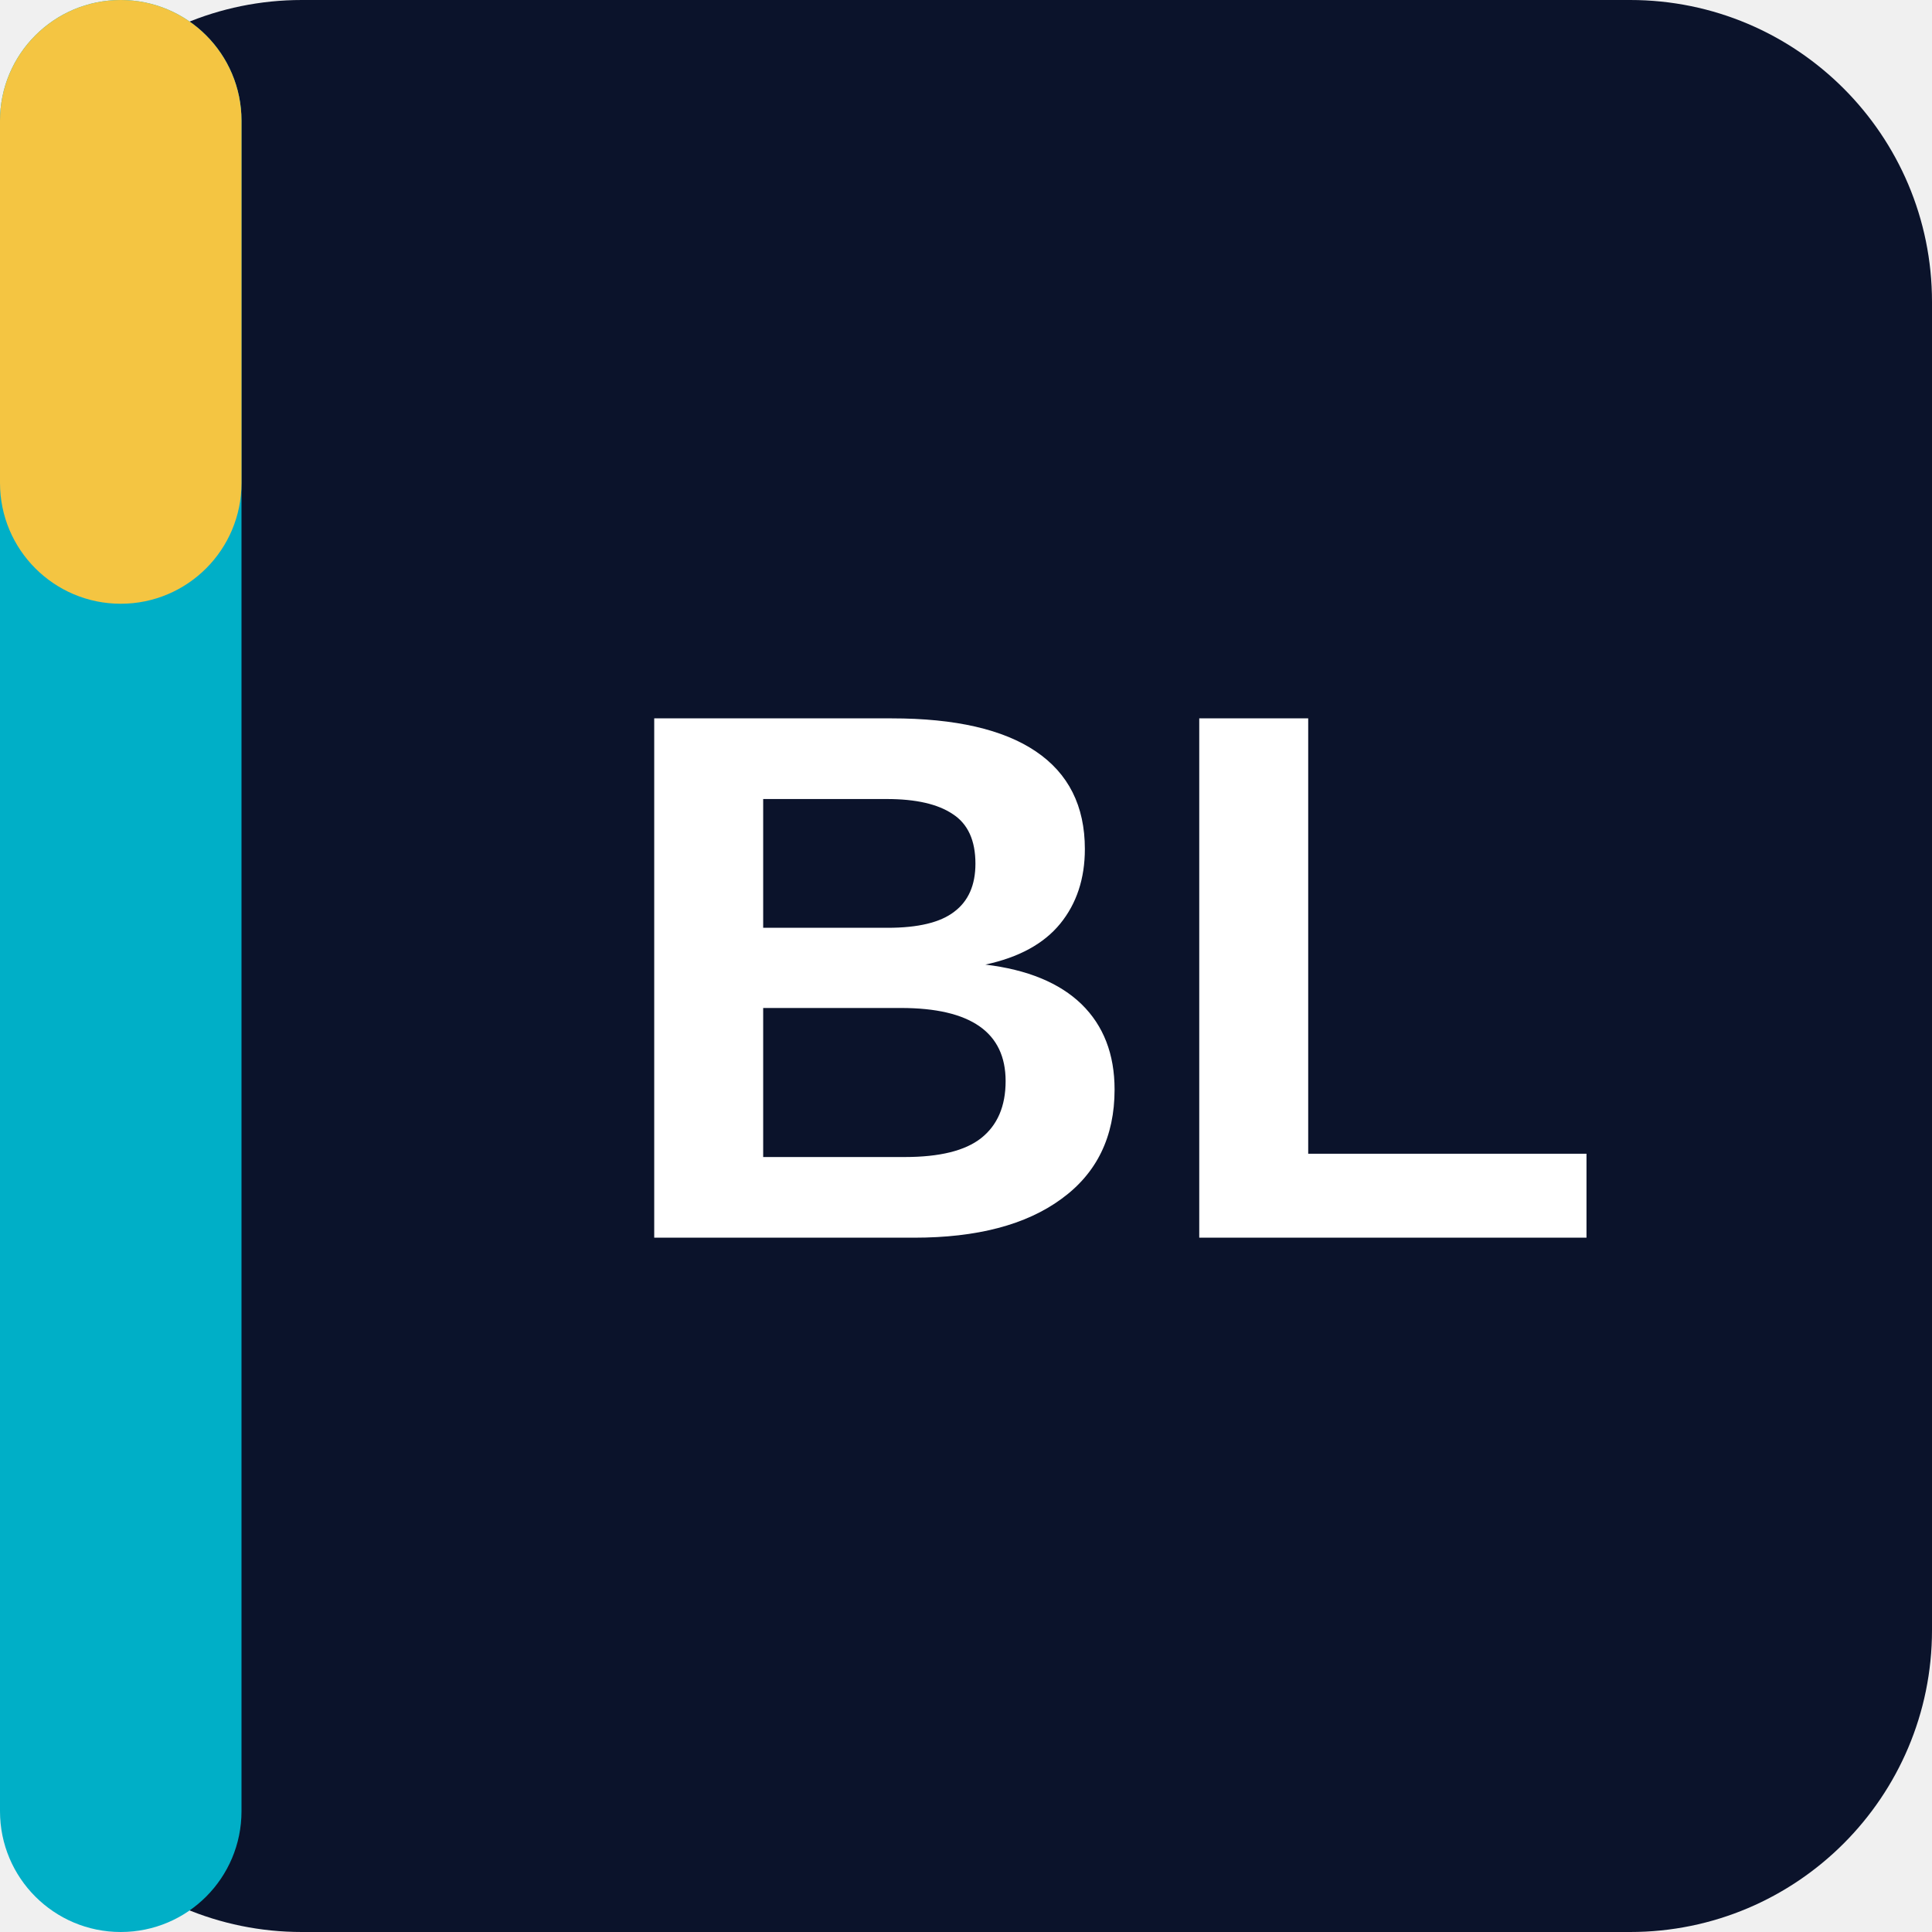
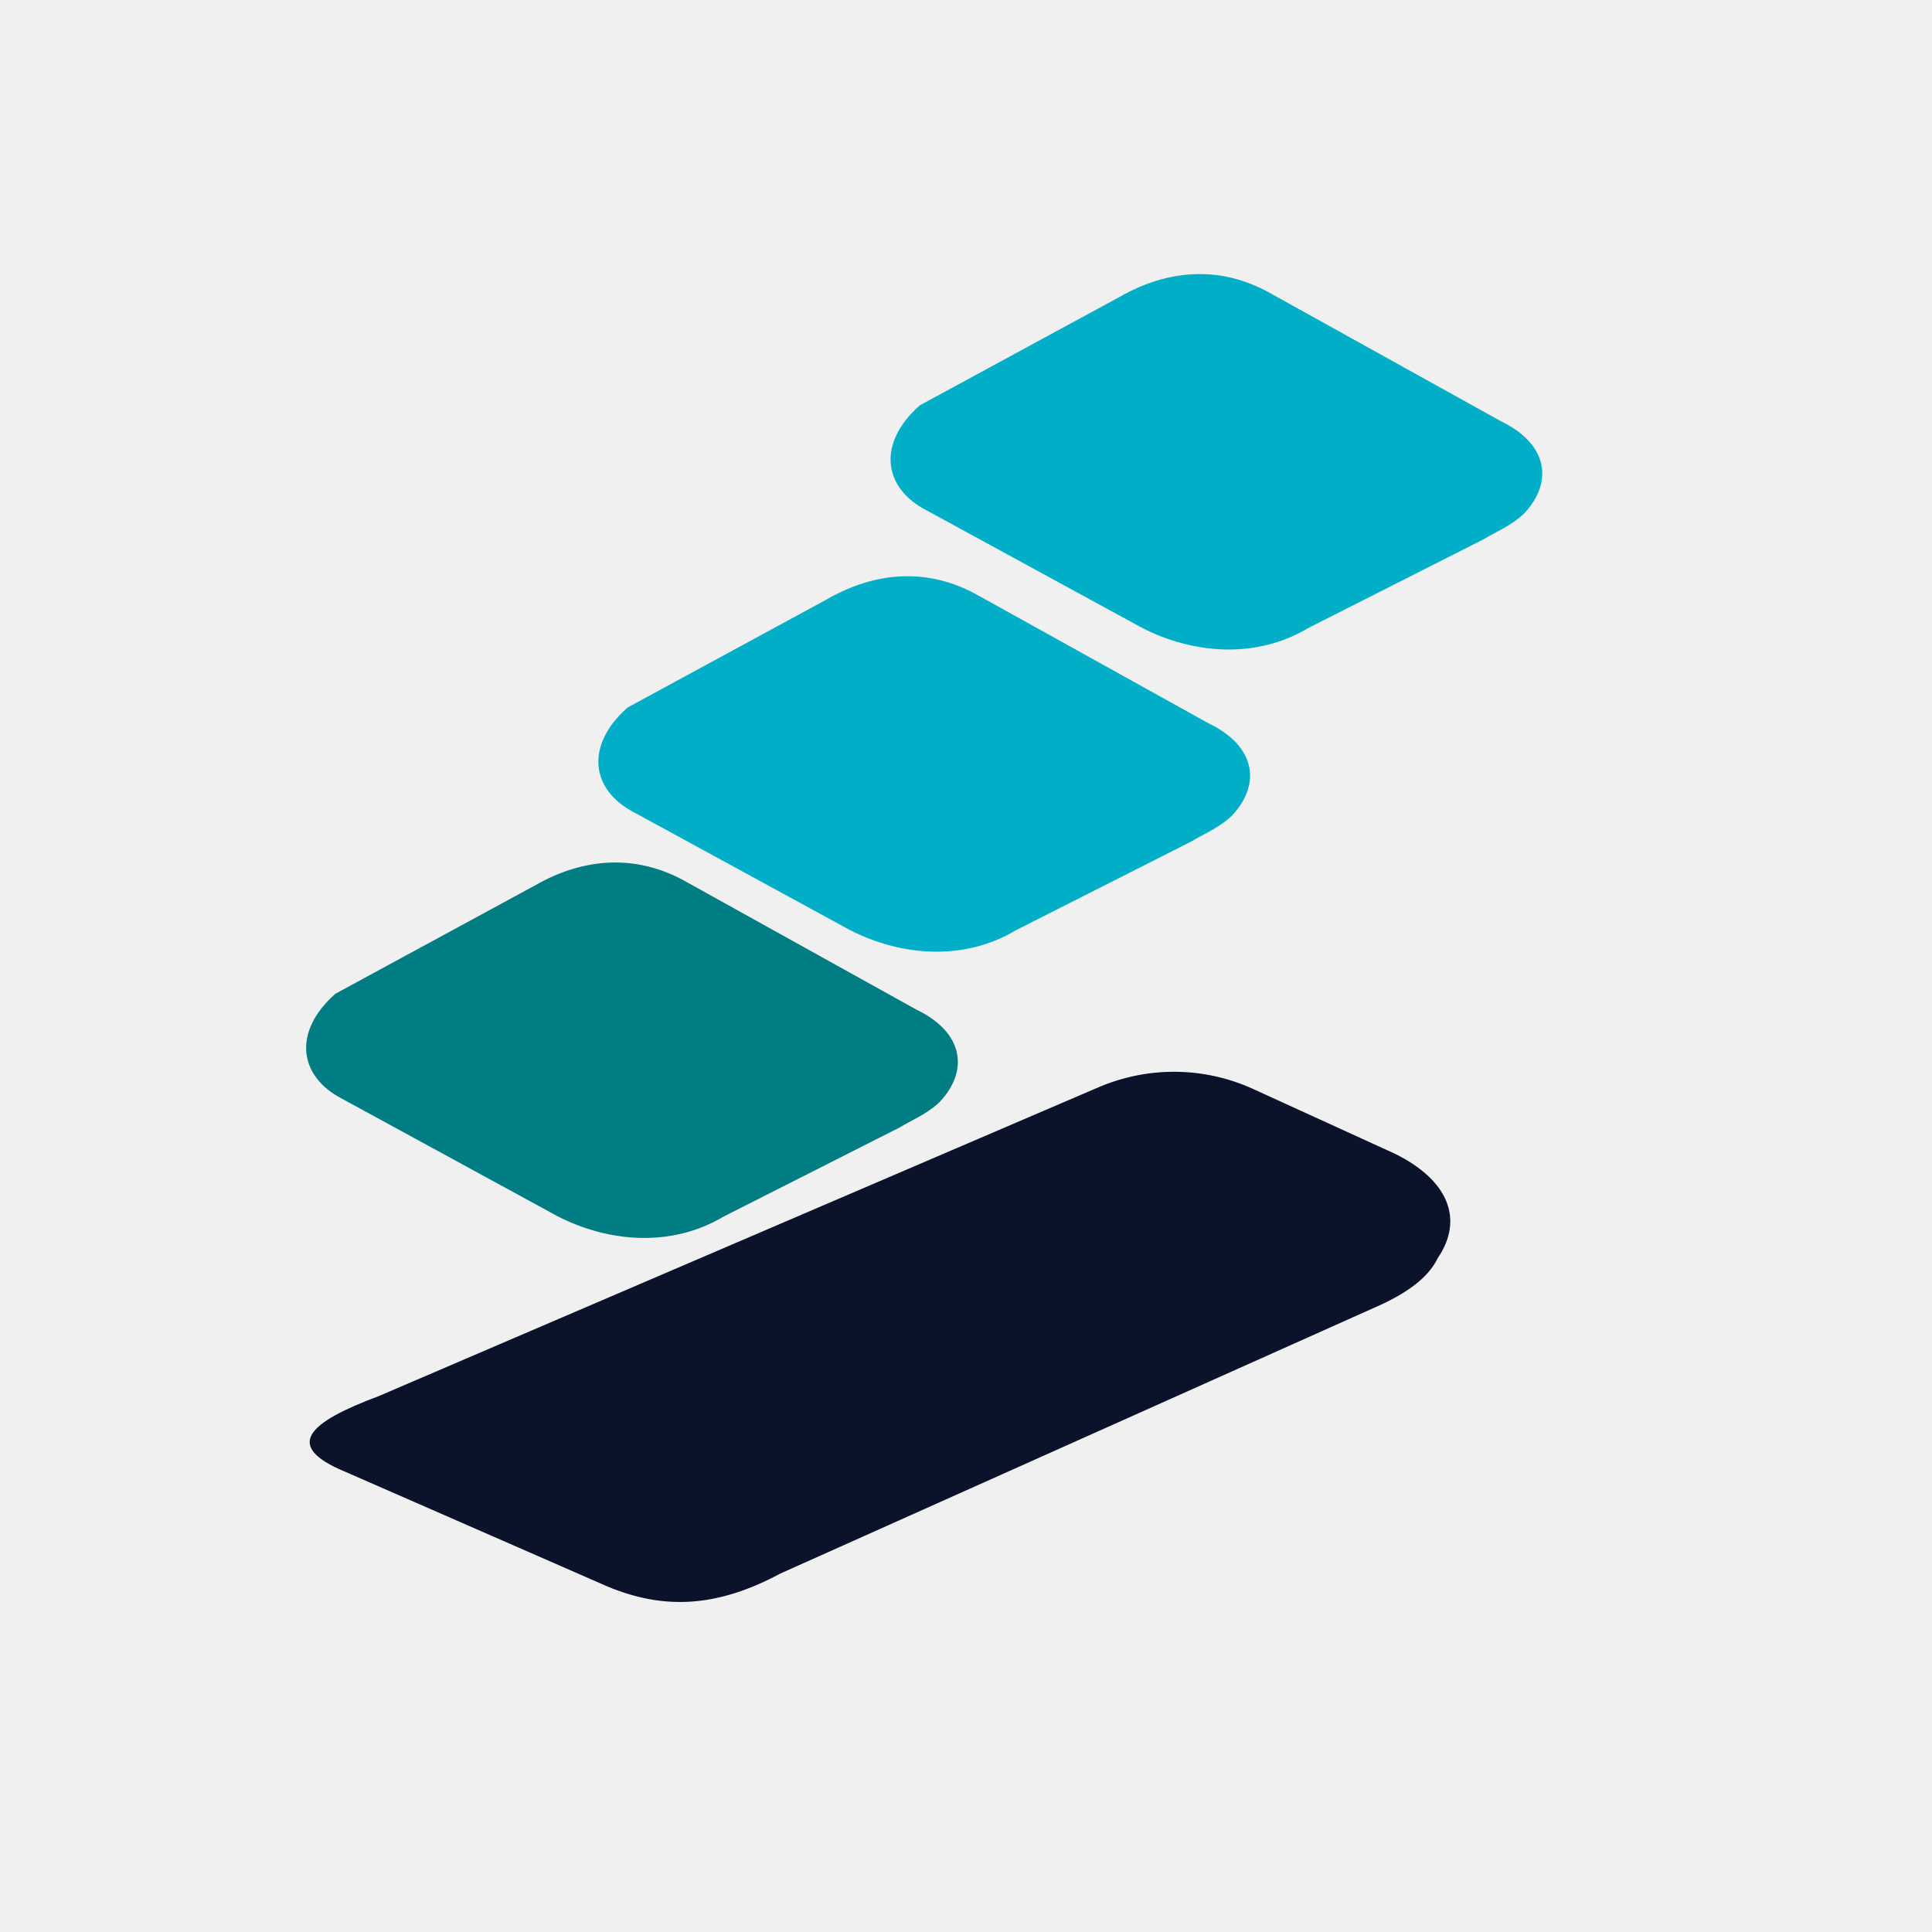
- <svg xmlns="http://www.w3.org/2000/svg" viewBox="0 0 64 64" role="img" aria-label="BrailleLab Ecuador">
-   <rect width="64" height="64" rx="10" fill="#0B132B" />
-   <rect x="0" y="0" width="8" height="64" rx="4" fill="#00AFC7" />
-   <rect x="0" y="0" width="8" height="20" rx="4" fill="#F4C542" />
-   <text x="20" y="41" fill="#FFFFFF" font-family="Arial, sans-serif" font-size="25" font-weight="700">BL</text>
+ <svg xmlns="http://www.w3.org/2000/svg" width="256" height="256" viewBox="0 0 256 256" fill="none">
+   <style>
+   .heavy { font-family: "Montserrat","Poppins","Inter","Arial",sans-serif; font-weight: 800; }
+   .semi { font-family: "Montserrat","Poppins","Inter","Arial",sans-serif; font-weight: 600; }
+   .body { font-family: "Montserrat","Poppins","Inter","Arial",sans-serif; font-weight: 400; }
+   .mono { font-family: "IBM Plex Mono","Menlo","Courier New",monospace; font-weight: 500; letter-spacing: 0.16em; }
+ </style>
+   <g transform="translate(22 28) scale(0.44)">
+     <g id="mark">
+       <path d="M 20.741 97.694 L 236.741 5.012 C 252.741 -2.057 269.741 -1.272 283.741 5.012 L 326.741 24.648 C 342.741 32.502 347.741 44.284 339.741 56.065 C 336.741 62.349 329.741 67.062 320.741 70.989 L 141.741 151.104 C 122.741 161.315 106.741 162.1 89.741 155.031 L 10.741 120.472 C -8.259 112.617 -0.259 105.548 20.741 97.694 Z" transform="translate(43.25947 259.1272)" fill="#0B132B" />
+       <path d="M 8.807 39.532 L 68.807 6.964 C 83.807 -1.656 99.807 -2.614 114.807 6.007 L 183.807 44.321 C 197.807 51.026 199.807 62.52 190.807 72.099 C 186.807 75.93 181.807 77.846 178.807 79.762 L 125.807 106.582 C 109.807 116.16 90.807 114.244 75.807 106.582 L 10.807 71.141 C -2.193 64.436 -4.193 51.026 8.807 39.532 Z" transform="translate(42.19254 196.1013)" fill="#007C83" />
+       <path d="M 8.807 39.532 L 68.807 6.964 C 83.807 -1.656 99.807 -2.614 114.807 6.007 L 183.807 44.321 C 197.807 51.026 199.807 62.52 190.807 72.099 C 186.807 75.93 181.807 77.846 178.807 79.762 L 125.807 106.582 C 109.807 116.16 90.807 114.244 75.807 106.582 L 10.807 71.141 C -2.193 64.436 -4.193 51.026 8.807 39.532 Z" transform="translate(130.1925 109.8942)" fill="#00AFC7" />
+       <path d="M 8.807 39.532 L 68.807 6.964 C 83.807 -1.656 99.807 -2.614 114.807 6.007 L 183.807 44.321 C 197.807 51.026 199.807 62.52 190.807 72.099 C 186.807 75.93 181.807 77.846 178.807 79.762 L 125.807 106.582 C 109.807 116.16 90.807 114.244 75.807 106.582 L 10.807 71.141 C -2.193 64.436 -4.193 51.026 8.807 39.532 Z" transform="translate(218.1925 18.89776)" fill="#00AFC7" />
+     </g>
+   </g>
</svg>
